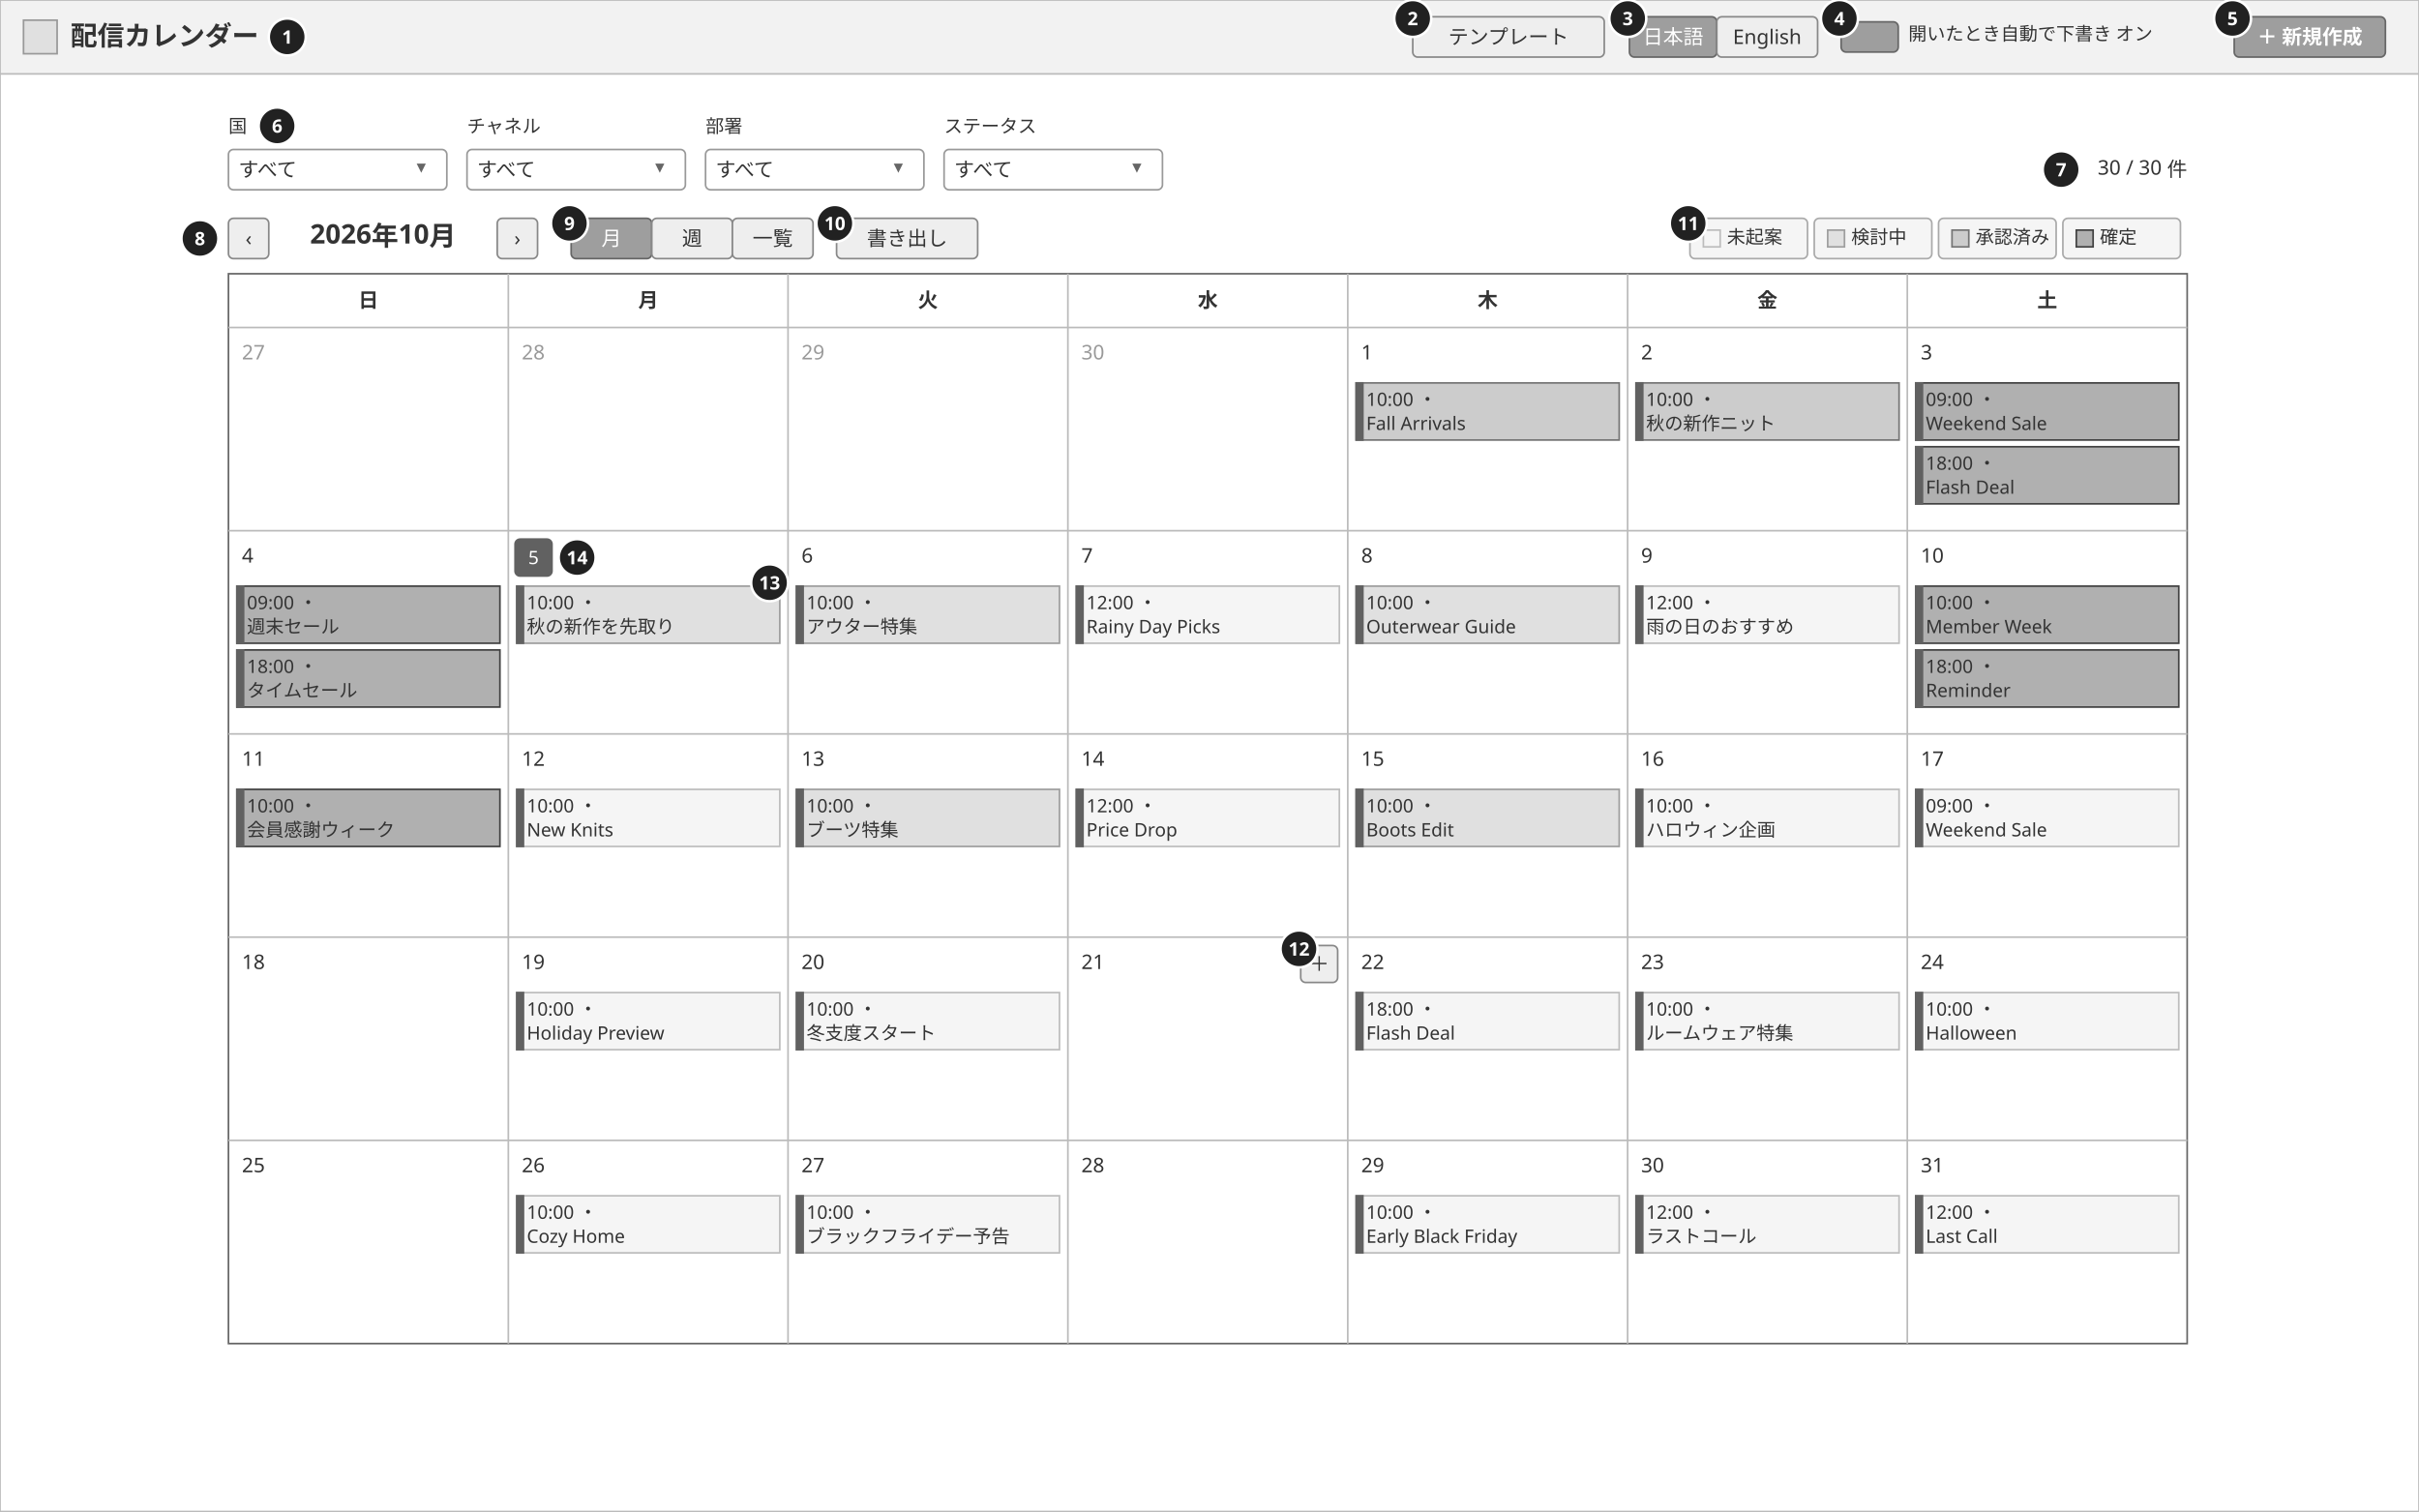
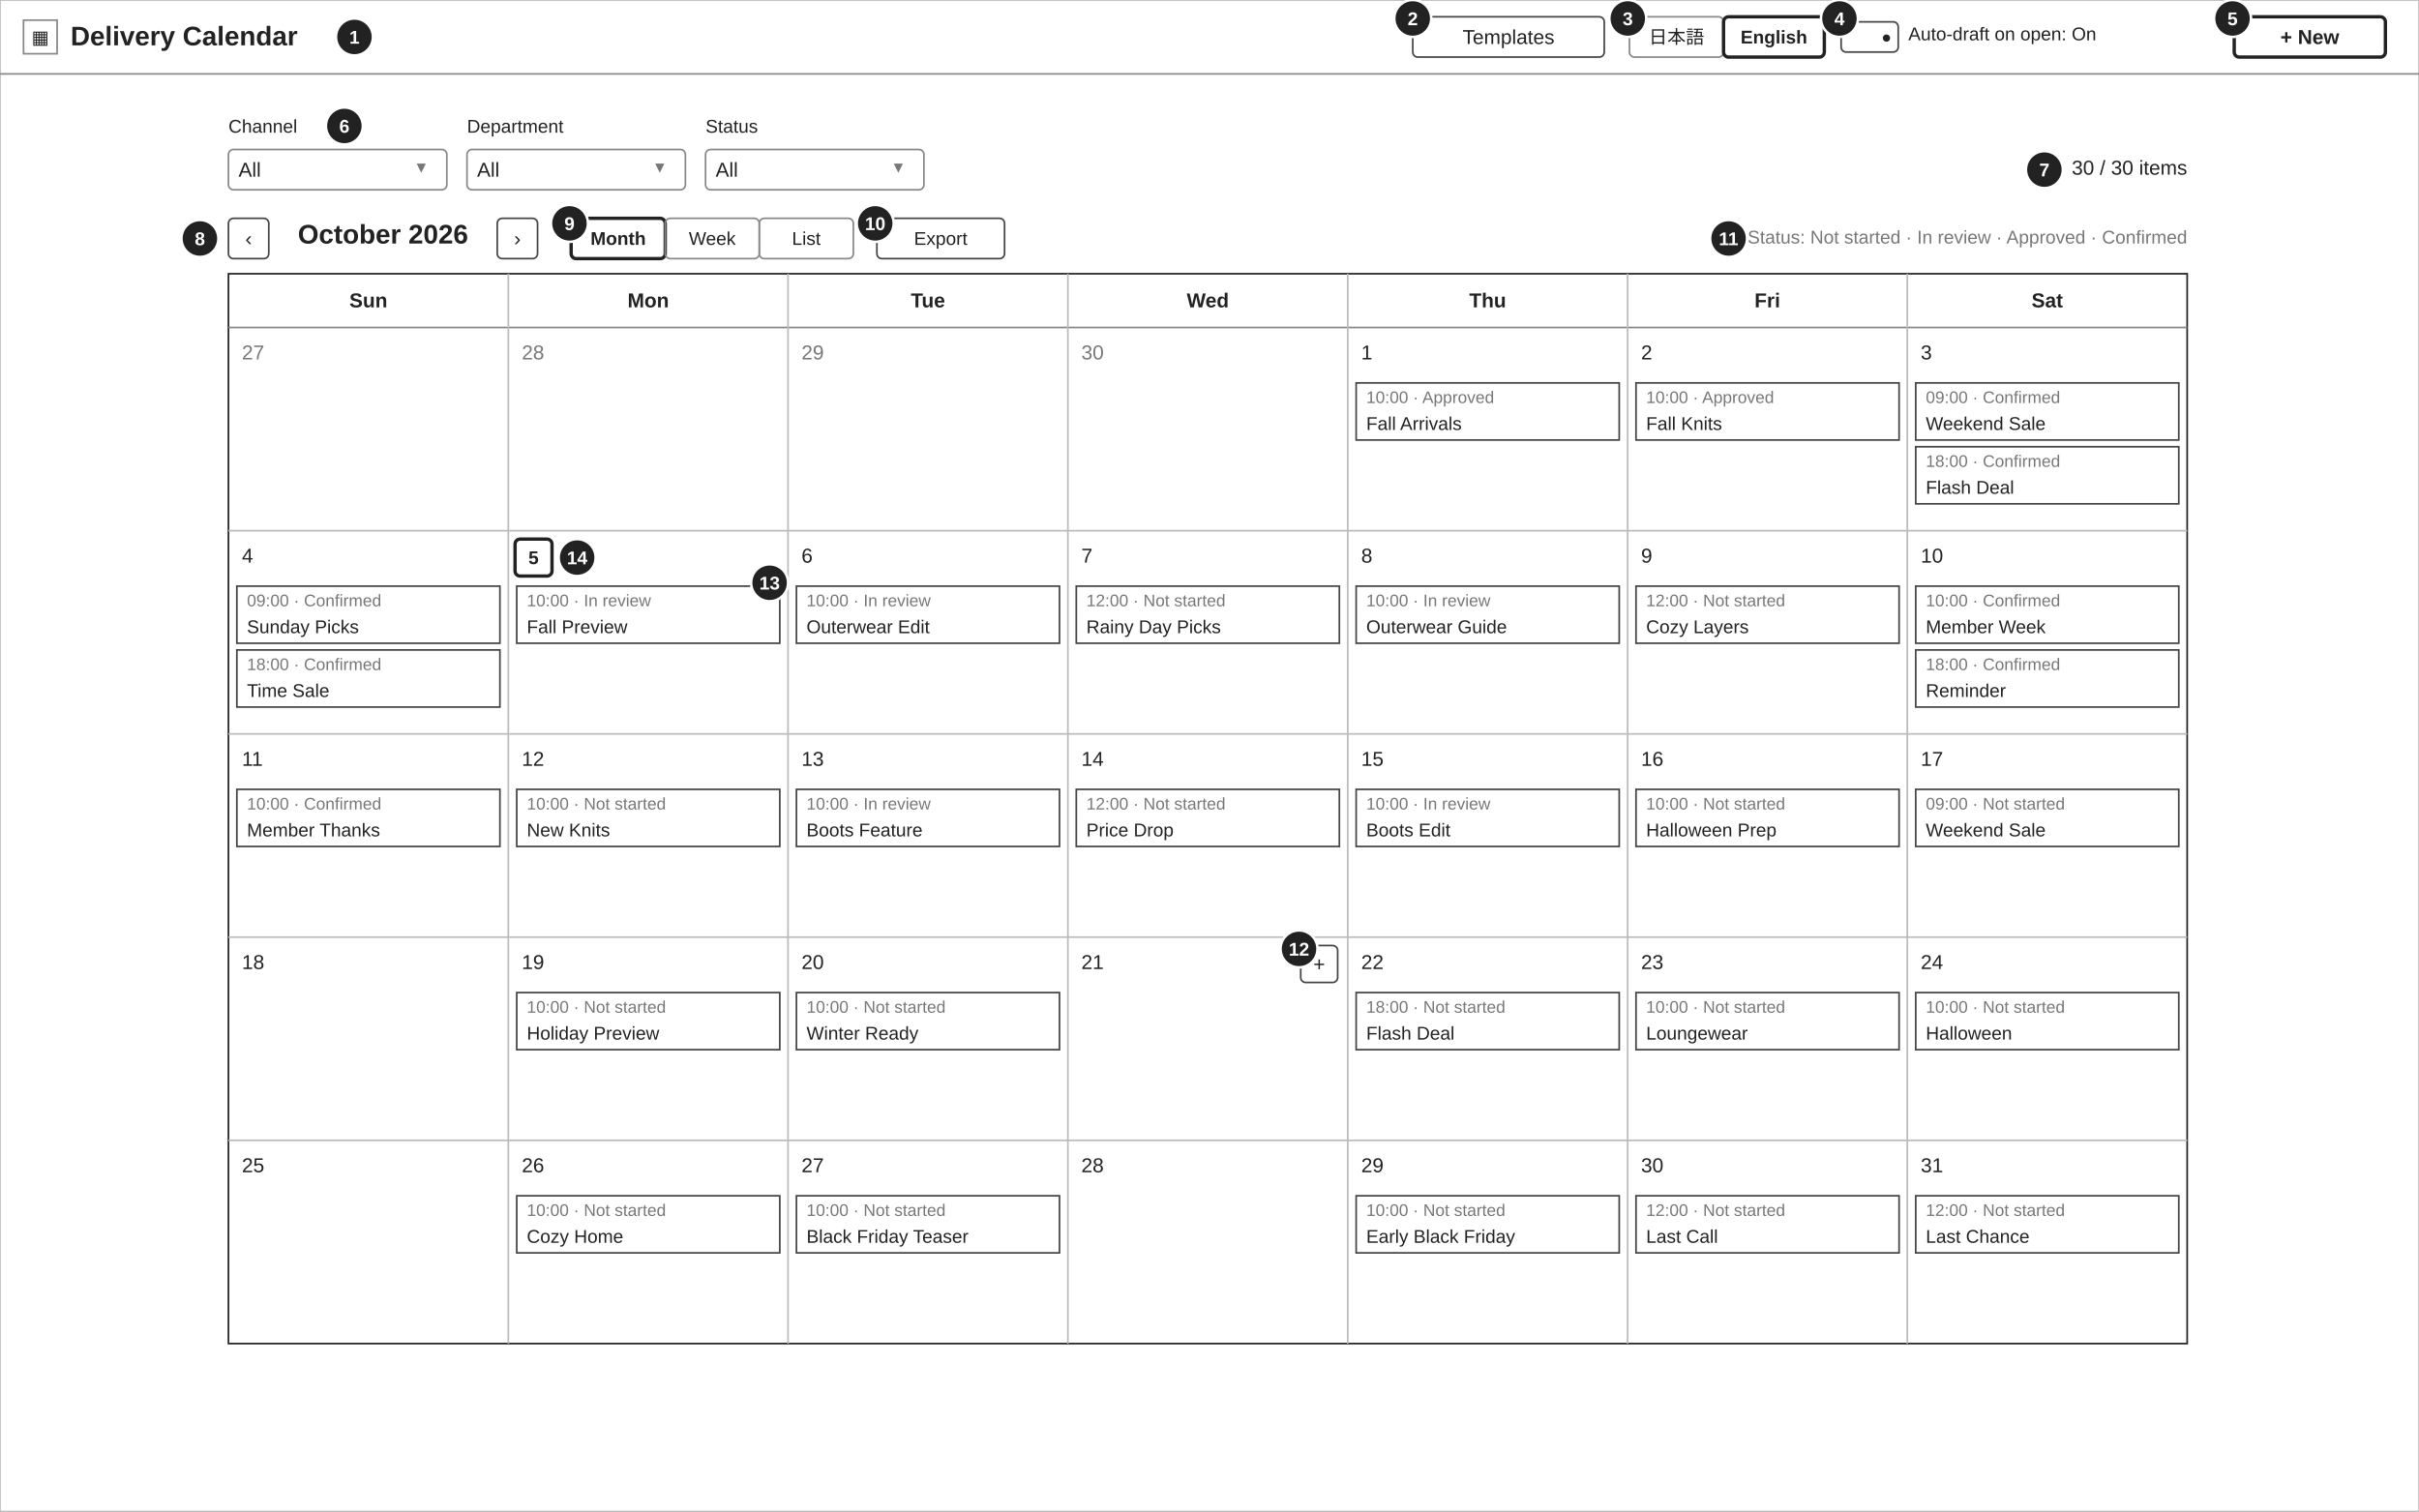
- <svg xmlns="http://www.w3.org/2000/svg" width="1440" height="900" viewBox="0 0 1440 900" font-family="Yu Gothic UI, Meiryo, sans-serif">
-   <rect x="0.0" y="0.0" width="1440.0" height="900.0" rx="0" fill="#FFFFFF" stroke="#BBBBBB" />
-   <rect x="0.0" y="0.0" width="1440.0" height="44.0" rx="0" fill="#F2F2F2" stroke="#BBBBBB" />
-   <rect x="14.0" y="12.0" width="20.0" height="20.0" rx="0" fill="#E0E0E0" stroke="#999999" />
-   <text x="42.0" y="27.0" font-size="16" fill="#333333" text-anchor="start" font-weight="bold">配信カレンダー</text>
-   <rect x="841.0" y="10.0" width="114.0" height="24.0" rx="3" fill="#EEEEEE" stroke="#888888" />
-   <text x="898.0" y="26.2" font-size="12" fill="#333333" text-anchor="middle">テンプレート</text>
-   <rect x="970.0" y="10.0" width="52.0" height="24.0" rx="3" fill="#9E9E9E" stroke="#666666" />
-   <text x="996.0" y="26.2" font-size="12" fill="#FFFFFF" text-anchor="middle">日本語</text>
-   <rect x="1022.0" y="10.0" width="60.0" height="24.0" rx="3" fill="#EEEEEE" stroke="#888888" />
-   <text x="1052.0" y="26.2" font-size="12" fill="#333333" text-anchor="middle">English</text>
-   <rect x="1096.0" y="13.0" width="34.0" height="18.0" rx="3" fill="#9E9E9E" stroke="#666666" />
-   <text x="1136.0" y="24.0" font-size="11" fill="#333333" text-anchor="start">開いたとき自動で下書き  オン</text>
-   <rect x="1330.0" y="10.0" width="90.0" height="24.0" rx="3" fill="#9E9E9E" stroke="#666666" />
-   <text x="1375.0" y="26.2" font-size="12" fill="#FFFFFF" text-anchor="middle" font-weight="bold">＋ 新規作成</text>
-   <text x="136.0" y="79.0" font-size="11" fill="#333333" text-anchor="start">国</text>
-   <rect x="136.0" y="89.0" width="130.0" height="24.0" rx="3" fill="#FFFFFF" stroke="#999999" />
-   <text x="142.0" y="105.2" font-size="12" fill="#333333" text-anchor="start">すべて</text>
-   <text x="248.0" y="103.0" font-size="11" fill="#666666" text-anchor="start">▾</text>
-   <text x="278.0" y="79.0" font-size="11" fill="#333333" text-anchor="start">チャネル</text>
-   <rect x="278.0" y="89.0" width="130.0" height="24.0" rx="3" fill="#FFFFFF" stroke="#999999" />
-   <text x="284.0" y="105.2" font-size="12" fill="#333333" text-anchor="start">すべて</text>
-   <text x="390.0" y="103.0" font-size="11" fill="#666666" text-anchor="start">▾</text>
-   <text x="420.0" y="79.0" font-size="11" fill="#333333" text-anchor="start">部署</text>
-   <rect x="420.0" y="89.0" width="130.0" height="24.0" rx="3" fill="#FFFFFF" stroke="#999999" />
-   <text x="426.0" y="105.2" font-size="12" fill="#333333" text-anchor="start">すべて</text>
-   <text x="532.0" y="103.0" font-size="11" fill="#666666" text-anchor="start">▾</text>
-   <text x="562.0" y="79.0" font-size="11" fill="#333333" text-anchor="start">ステータス</text>
-   <rect x="562.0" y="89.0" width="130.0" height="24.0" rx="3" fill="#FFFFFF" stroke="#999999" />
-   <text x="568.0" y="105.2" font-size="12" fill="#333333" text-anchor="start">すべて</text>
-   <text x="674.0" y="103.0" font-size="11" fill="#666666" text-anchor="start">▾</text>
-   <text x="1302.0" y="104.0" font-size="12" fill="#333333" text-anchor="end">30 / 30 件</text>
-   <rect x="136.0" y="130.0" width="24.0" height="24.0" rx="3" fill="#EEEEEE" stroke="#888888" />
-   <text x="148.0" y="146.2" font-size="12" fill="#333333" text-anchor="middle">‹</text>
-   <text x="228.0" y="145.0" font-size="16" fill="#333333" text-anchor="middle" font-weight="bold">2026年10月</text>
-   <rect x="296.0" y="130.0" width="24.0" height="24.0" rx="3" fill="#EEEEEE" stroke="#888888" />
-   <text x="308.0" y="146.2" font-size="12" fill="#333333" text-anchor="middle">›</text>
-   <rect x="340.0" y="130.0" width="48.0" height="24.0" rx="3" fill="#9E9E9E" stroke="#666666" />
-   <text x="364.0" y="146.2" font-size="12" fill="#FFFFFF" text-anchor="middle">月</text>
-   <rect x="388.0" y="130.0" width="48.0" height="24.0" rx="3" fill="#EEEEEE" stroke="#888888" />
-   <text x="412.0" y="146.2" font-size="12" fill="#333333" text-anchor="middle">週</text>
-   <rect x="436.0" y="130.0" width="48.0" height="24.0" rx="3" fill="#EEEEEE" stroke="#888888" />
-   <text x="460.0" y="146.2" font-size="12" fill="#333333" text-anchor="middle">一覧</text>
-   <rect x="498.0" y="130.0" width="84.0" height="24.0" rx="3" fill="#EEEEEE" stroke="#888888" />
-   <text x="540.0" y="146.2" font-size="12" fill="#333333" text-anchor="middle">書き出し</text>
-   <rect x="1006.0" y="130.0" width="70.0" height="24.0" rx="3" fill="#F5F5F5" stroke="#AAAAAA" />
-   <rect x="1014.0" y="137.0" width="10.0" height="10.0" rx="0" fill="#F5F5F5" stroke="#BDBDBD" />
-   <text x="1028.0" y="145.0" font-size="11" fill="#333333" text-anchor="start">未起案</text>
-   <rect x="1080.0" y="130.0" width="70.0" height="24.0" rx="3" fill="#F5F5F5" stroke="#AAAAAA" />
-   <rect x="1088.0" y="137.0" width="10.0" height="10.0" rx="0" fill="#E0E0E0" stroke="#9E9E9E" />
-   <text x="1102.0" y="145.0" font-size="11" fill="#333333" text-anchor="start">検討中</text>
-   <rect x="1154.0" y="130.0" width="70.0" height="24.0" rx="3" fill="#F5F5F5" stroke="#AAAAAA" />
-   <rect x="1162.0" y="137.0" width="10.0" height="10.0" rx="0" fill="#CCCCCC" stroke="#757575" />
-   <text x="1176.0" y="145.0" font-size="11" fill="#333333" text-anchor="start">承認済み</text>
-   <rect x="1228.0" y="130.0" width="70.0" height="24.0" rx="3" fill="#F5F5F5" stroke="#AAAAAA" />
-   <rect x="1236.0" y="137.0" width="10.0" height="10.0" rx="0" fill="#B0B0B0" stroke="#424242" />
-   <text x="1250.0" y="145.0" font-size="11" fill="#333333" text-anchor="start">確定</text>
-   <rect x="136.0" y="163.0" width="1166.0" height="637.0" rx="0" fill="#FFFFFF" stroke="#666666" />
-   <text x="219.3" y="183.0" font-size="12" fill="#333333" text-anchor="middle" font-weight="bold">日</text>
-   <text x="385.9" y="183.0" font-size="12" fill="#333333" text-anchor="middle" font-weight="bold">月</text>
-   <text x="552.4" y="183.0" font-size="12" fill="#333333" text-anchor="middle" font-weight="bold">火</text>
-   <text x="719.0" y="183.0" font-size="12" fill="#333333" text-anchor="middle" font-weight="bold">水</text>
-   <text x="885.6" y="183.0" font-size="12" fill="#333333" text-anchor="middle" font-weight="bold">木</text>
-   <text x="1052.1" y="183.0" font-size="12" fill="#333333" text-anchor="middle" font-weight="bold">金</text>
-   <text x="1218.7" y="183.0" font-size="12" fill="#333333" text-anchor="middle" font-weight="bold">土</text>
-   <line x1="136.0" y1="195.0" x2="1302.0" y2="195.0" stroke="#BBBBBB" stroke-width="1" />
+ <svg xmlns="http://www.w3.org/2000/svg" width="1440" height="900" viewBox="0 0 1440 900" font-family="Segoe UI, Arial, sans-serif">
+   <rect x="0" y="0" width="1440" height="900" fill="#FFFFFF" />
+   <rect x="0.0" y="0.0" width="1440.0" height="900.0" rx="0" fill="none" stroke="#BBBBBB" stroke-width="1" />
+   <line x1="0.0" y1="44.0" x2="1440.0" y2="44.0" stroke="#888888" stroke-width="1" />
+   <rect x="14.0" y="12.0" width="20.0" height="20.0" rx="0" fill="none" stroke="#888888" stroke-width="1" />
+   <text x="24.0" y="25.9" font-size="11" fill="#222222" text-anchor="middle">▦</text>
+   <text x="42.0" y="27.0" font-size="16" fill="#222222" text-anchor="start" font-weight="bold">Delivery Calendar</text>
+   <rect x="841.0" y="10.0" width="114.0" height="24.0" rx="3" fill="none" stroke="#444444" stroke-width="1" />
+   <text x="898.0" y="26.2" font-size="12" fill="#222222" text-anchor="middle">Templates</text>
+   <rect x="970.0" y="10.0" width="56.0" height="24.0" rx="3" fill="none" stroke="#888888" stroke-width="1" />
+   <text x="998.0" y="25.9" font-size="11" fill="#222222" text-anchor="middle">日本語</text>
+   <rect x="1026.0" y="10.0" width="60.0" height="24.0" rx="3" fill="none" stroke="#222222" stroke-width="2" />
+   <text x="1056.0" y="25.9" font-size="11" fill="#222222" text-anchor="middle" font-weight="bold">English</text>
+   <rect x="1096.0" y="13.0" width="34.0" height="18.0" rx="3" fill="none" stroke="#444444" stroke-width="1" />
+   <text x="1126.0" y="25.5" font-size="10" fill="#222222" text-anchor="end">●</text>
+   <text x="1136.0" y="24.0" font-size="11" fill="#222222" text-anchor="start">Auto-draft on open: On</text>
+   <rect x="1330.0" y="10.0" width="90.0" height="24.0" rx="3" fill="none" stroke="#222222" stroke-width="2" />
+   <text x="1375.0" y="26.2" font-size="12" fill="#222222" text-anchor="middle" font-weight="bold">+ New</text>
+   <text x="136.0" y="79.0" font-size="11" fill="#222222" text-anchor="start">Channel</text>
+   <rect x="136.0" y="89.0" width="130.0" height="24.0" rx="3" fill="none" stroke="#888888" stroke-width="1" />
+   <text x="142.0" y="105.2" font-size="12" fill="#222222" text-anchor="start">All</text>
+   <text x="248.0" y="103.0" font-size="11" fill="#777777" text-anchor="start">▾</text>
+   <text x="278.0" y="79.0" font-size="11" fill="#222222" text-anchor="start">Department</text>
+   <rect x="278.0" y="89.0" width="130.0" height="24.0" rx="3" fill="none" stroke="#888888" stroke-width="1" />
+   <text x="284.0" y="105.2" font-size="12" fill="#222222" text-anchor="start">All</text>
+   <text x="390.0" y="103.0" font-size="11" fill="#777777" text-anchor="start">▾</text>
+   <text x="420.0" y="79.0" font-size="11" fill="#222222" text-anchor="start">Status</text>
+   <rect x="420.0" y="89.0" width="130.0" height="24.0" rx="3" fill="none" stroke="#888888" stroke-width="1" />
+   <text x="426.0" y="105.2" font-size="12" fill="#222222" text-anchor="start">All</text>
+   <text x="532.0" y="103.0" font-size="11" fill="#777777" text-anchor="start">▾</text>
+   <text x="1302.0" y="104.0" font-size="12" fill="#222222" text-anchor="end">30 / 30 items</text>
+   <rect x="136.0" y="130.0" width="24.0" height="24.0" rx="3" fill="none" stroke="#444444" stroke-width="1" />
+   <text x="148.0" y="146.2" font-size="12" fill="#222222" text-anchor="middle">‹</text>
+   <text x="228.0" y="145.0" font-size="16" fill="#222222" text-anchor="middle" font-weight="bold">October 2026</text>
+   <rect x="296.0" y="130.0" width="24.0" height="24.0" rx="3" fill="none" stroke="#444444" stroke-width="1" />
+   <text x="308.0" y="146.2" font-size="12" fill="#222222" text-anchor="middle">›</text>
+   <rect x="340.0" y="130.0" width="56.0" height="24.0" rx="3" fill="none" stroke="#222222" stroke-width="2" />
+   <text x="368.0" y="145.8" font-size="11" fill="#222222" text-anchor="middle" font-weight="bold">Month</text>
+   <rect x="396.0" y="130.0" width="56.0" height="24.0" rx="3" fill="none" stroke="#888888" stroke-width="1" />
+   <text x="424.0" y="145.8" font-size="11" fill="#222222" text-anchor="middle">Week</text>
+   <rect x="452.0" y="130.0" width="56.0" height="24.0" rx="3" fill="none" stroke="#888888" stroke-width="1" />
+   <text x="480.0" y="145.8" font-size="11" fill="#222222" text-anchor="middle">List</text>
+   <rect x="522.0" y="130.0" width="76.0" height="24.0" rx="3" fill="none" stroke="#444444" stroke-width="1" />
+   <text x="560.0" y="145.8" font-size="11" fill="#222222" text-anchor="middle">Export</text>
+   <text x="1302.0" y="145.0" font-size="11" fill="#777777" text-anchor="end">Status:  Not started · In review · Approved · Confirmed</text>
+   <rect x="136.0" y="163.0" width="1166.0" height="637.0" rx="0" fill="none" stroke="#222222" stroke-width="1" />
+   <text x="219.3" y="183.0" font-size="12" fill="#222222" text-anchor="middle" font-weight="bold">Sun</text>
+   <text x="385.9" y="183.0" font-size="12" fill="#222222" text-anchor="middle" font-weight="bold">Mon</text>
+   <text x="552.4" y="183.0" font-size="12" fill="#222222" text-anchor="middle" font-weight="bold">Tue</text>
+   <text x="719.0" y="183.0" font-size="12" fill="#222222" text-anchor="middle" font-weight="bold">Wed</text>
+   <text x="885.6" y="183.0" font-size="12" fill="#222222" text-anchor="middle" font-weight="bold">Thu</text>
+   <text x="1052.1" y="183.0" font-size="12" fill="#222222" text-anchor="middle" font-weight="bold">Fri</text>
+   <text x="1218.7" y="183.0" font-size="12" fill="#222222" text-anchor="middle" font-weight="bold">Sat</text>
+   <line x1="136.0" y1="195.0" x2="1302.0" y2="195.0" stroke="#888888" stroke-width="1" />
  <line x1="136.0" y1="316.0" x2="1302.0" y2="316.0" stroke="#BBBBBB" stroke-width="1" />
  <line x1="136.0" y1="437.0" x2="1302.0" y2="437.0" stroke="#BBBBBB" stroke-width="1" />
  <line x1="136.0" y1="558.0" x2="1302.0" y2="558.0" stroke="#BBBBBB" stroke-width="1" />
  <line x1="136.0" y1="679.0" x2="1302.0" y2="679.0" stroke="#BBBBBB" stroke-width="1" />
  <line x1="302.6" y1="163.0" x2="302.6" y2="800.0" stroke="#BBBBBB" stroke-width="1" />
  <line x1="469.1" y1="163.0" x2="469.1" y2="800.0" stroke="#BBBBBB" stroke-width="1" />
  <line x1="635.7" y1="163.0" x2="635.7" y2="800.0" stroke="#BBBBBB" stroke-width="1" />
  <line x1="802.3" y1="163.0" x2="802.3" y2="800.0" stroke="#BBBBBB" stroke-width="1" />
  <line x1="968.9" y1="163.0" x2="968.9" y2="800.0" stroke="#BBBBBB" stroke-width="1" />
  <line x1="1135.4" y1="163.0" x2="1135.4" y2="800.0" stroke="#BBBBBB" stroke-width="1" />
-   <text x="144.0" y="214.0" font-size="12" fill="#999999" text-anchor="start">27</text>
-   <text x="310.6" y="214.0" font-size="12" fill="#999999" text-anchor="start">28</text>
-   <text x="477.1" y="214.0" font-size="12" fill="#999999" text-anchor="start">29</text>
-   <text x="643.7" y="214.0" font-size="12" fill="#999999" text-anchor="start">30</text>
-   <text x="810.3" y="214.0" font-size="12" fill="#333333" text-anchor="start">1</text>
-   <rect x="807.3" y="228.0" width="156.6" height="34.0" rx="0" fill="#CCCCCC" stroke="#757575" />
-   <text x="813.3" y="241.7" font-size="11" fill="#333333" text-anchor="start">10:00 ・</text>
-   <text x="813.3" y="256.0" font-size="11" fill="#333333" text-anchor="start">Fall Arrivals</text>
-   <rect x="807.3" y="228.0" width="4.0" height="34.0" rx="0" fill="#616161" stroke="#616161" />
-   <text x="976.9" y="214.0" font-size="12" fill="#333333" text-anchor="start">2</text>
-   <rect x="973.9" y="228.0" width="156.6" height="34.0" rx="0" fill="#CCCCCC" stroke="#757575" />
-   <text x="979.9" y="241.7" font-size="11" fill="#333333" text-anchor="start">10:00 ・</text>
-   <text x="979.9" y="256.0" font-size="11" fill="#333333" text-anchor="start">秋の新作ニット</text>
-   <rect x="973.9" y="228.0" width="4.0" height="34.0" rx="0" fill="#616161" stroke="#616161" />
-   <text x="1143.4" y="214.0" font-size="12" fill="#333333" text-anchor="start">3</text>
-   <rect x="1140.4" y="228.0" width="156.6" height="34.0" rx="0" fill="#B0B0B0" stroke="#424242" />
-   <text x="1146.4" y="241.7" font-size="11" fill="#333333" text-anchor="start">09:00 ・</text>
-   <text x="1146.4" y="256.0" font-size="11" fill="#333333" text-anchor="start">Weekend Sale</text>
-   <rect x="1140.4" y="228.0" width="4.0" height="34.0" rx="0" fill="#616161" stroke="#616161" />
-   <rect x="1140.4" y="266.0" width="156.6" height="34.0" rx="0" fill="#B0B0B0" stroke="#424242" />
-   <text x="1146.4" y="279.7" font-size="11" fill="#333333" text-anchor="start">18:00 ・</text>
-   <text x="1146.4" y="294.0" font-size="11" fill="#333333" text-anchor="start">Flash Deal</text>
-   <rect x="1140.4" y="266.0" width="4.0" height="34.0" rx="0" fill="#616161" stroke="#616161" />
-   <text x="144.0" y="335.0" font-size="12" fill="#333333" text-anchor="start">4</text>
-   <rect x="141.0" y="349.0" width="156.6" height="34.0" rx="0" fill="#B0B0B0" stroke="#424242" />
-   <text x="147.0" y="362.7" font-size="11" fill="#333333" text-anchor="start">09:00 ・</text>
-   <text x="147.0" y="377.0" font-size="11" fill="#333333" text-anchor="start">週末セール</text>
-   <rect x="141.0" y="349.0" width="4.0" height="34.0" rx="0" fill="#616161" stroke="#616161" />
-   <rect x="141.0" y="387.0" width="156.6" height="34.0" rx="0" fill="#B0B0B0" stroke="#424242" />
-   <text x="147.0" y="400.7" font-size="11" fill="#333333" text-anchor="start">18:00 ・</text>
-   <text x="147.0" y="415.0" font-size="11" fill="#333333" text-anchor="start">タイムセール</text>
-   <rect x="141.0" y="387.0" width="4.0" height="34.0" rx="0" fill="#616161" stroke="#616161" />
-   <rect x="306.6" y="321.0" width="22.0" height="22.0" rx="3" fill="#616161" stroke="#616161" />
-   <text x="317.6" y="335.9" font-size="11" fill="#FFFFFF" text-anchor="middle">5</text>
-   <rect x="307.6" y="349.0" width="156.6" height="34.0" rx="0" fill="#E0E0E0" stroke="#9E9E9E" />
-   <text x="313.6" y="362.7" font-size="11" fill="#333333" text-anchor="start">10:00 ・</text>
-   <text x="313.6" y="377.0" font-size="11" fill="#333333" text-anchor="start">秋の新作を先取り</text>
-   <rect x="307.6" y="349.0" width="4.0" height="34.0" rx="0" fill="#616161" stroke="#616161" />
-   <text x="477.1" y="335.0" font-size="12" fill="#333333" text-anchor="start">6</text>
-   <rect x="474.1" y="349.0" width="156.6" height="34.0" rx="0" fill="#E0E0E0" stroke="#9E9E9E" />
-   <text x="480.1" y="362.7" font-size="11" fill="#333333" text-anchor="start">10:00 ・</text>
-   <text x="480.1" y="377.0" font-size="11" fill="#333333" text-anchor="start">アウター特集</text>
-   <rect x="474.1" y="349.0" width="4.0" height="34.0" rx="0" fill="#616161" stroke="#616161" />
-   <text x="643.7" y="335.0" font-size="12" fill="#333333" text-anchor="start">7</text>
-   <rect x="640.7" y="349.0" width="156.6" height="34.0" rx="0" fill="#F5F5F5" stroke="#BDBDBD" />
-   <text x="646.7" y="362.7" font-size="11" fill="#333333" text-anchor="start">12:00 ・</text>
-   <text x="646.7" y="377.0" font-size="11" fill="#333333" text-anchor="start">Rainy Day Picks</text>
-   <rect x="640.7" y="349.0" width="4.0" height="34.0" rx="0" fill="#616161" stroke="#616161" />
-   <text x="810.3" y="335.0" font-size="12" fill="#333333" text-anchor="start">8</text>
-   <rect x="807.3" y="349.0" width="156.6" height="34.0" rx="0" fill="#E0E0E0" stroke="#9E9E9E" />
-   <text x="813.3" y="362.7" font-size="11" fill="#333333" text-anchor="start">10:00 ・</text>
-   <text x="813.3" y="377.0" font-size="11" fill="#333333" text-anchor="start">Outerwear Guide</text>
-   <rect x="807.3" y="349.0" width="4.0" height="34.0" rx="0" fill="#616161" stroke="#616161" />
-   <text x="976.9" y="335.0" font-size="12" fill="#333333" text-anchor="start">9</text>
-   <rect x="973.9" y="349.0" width="156.6" height="34.0" rx="0" fill="#F5F5F5" stroke="#BDBDBD" />
-   <text x="979.9" y="362.7" font-size="11" fill="#333333" text-anchor="start">12:00 ・</text>
-   <text x="979.9" y="377.0" font-size="11" fill="#333333" text-anchor="start">雨の日のおすすめ</text>
-   <rect x="973.9" y="349.0" width="4.0" height="34.0" rx="0" fill="#616161" stroke="#616161" />
-   <text x="1143.4" y="335.0" font-size="12" fill="#333333" text-anchor="start">10</text>
-   <rect x="1140.4" y="349.0" width="156.6" height="34.0" rx="0" fill="#B0B0B0" stroke="#424242" />
-   <text x="1146.4" y="362.7" font-size="11" fill="#333333" text-anchor="start">10:00 ・</text>
-   <text x="1146.4" y="377.0" font-size="11" fill="#333333" text-anchor="start">Member Week</text>
-   <rect x="1140.4" y="349.0" width="4.0" height="34.0" rx="0" fill="#616161" stroke="#616161" />
-   <rect x="1140.4" y="387.0" width="156.6" height="34.0" rx="0" fill="#B0B0B0" stroke="#424242" />
-   <text x="1146.4" y="400.7" font-size="11" fill="#333333" text-anchor="start">18:00 ・</text>
-   <text x="1146.4" y="415.0" font-size="11" fill="#333333" text-anchor="start">Reminder</text>
-   <rect x="1140.4" y="387.0" width="4.0" height="34.0" rx="0" fill="#616161" stroke="#616161" />
-   <text x="144.0" y="456.0" font-size="12" fill="#333333" text-anchor="start">11</text>
-   <rect x="141.0" y="470.0" width="156.6" height="34.0" rx="0" fill="#B0B0B0" stroke="#424242" />
-   <text x="147.0" y="483.7" font-size="11" fill="#333333" text-anchor="start">10:00 ・</text>
-   <text x="147.0" y="498.0" font-size="11" fill="#333333" text-anchor="start">会員感謝ウィーク</text>
-   <rect x="141.0" y="470.0" width="4.0" height="34.0" rx="0" fill="#616161" stroke="#616161" />
-   <text x="310.6" y="456.0" font-size="12" fill="#333333" text-anchor="start">12</text>
-   <rect x="307.6" y="470.0" width="156.6" height="34.0" rx="0" fill="#F5F5F5" stroke="#BDBDBD" />
-   <text x="313.6" y="483.7" font-size="11" fill="#333333" text-anchor="start">10:00 ・</text>
-   <text x="313.6" y="498.0" font-size="11" fill="#333333" text-anchor="start">New Knits</text>
-   <rect x="307.6" y="470.0" width="4.0" height="34.0" rx="0" fill="#616161" stroke="#616161" />
-   <text x="477.1" y="456.0" font-size="12" fill="#333333" text-anchor="start">13</text>
-   <rect x="474.1" y="470.0" width="156.6" height="34.0" rx="0" fill="#E0E0E0" stroke="#9E9E9E" />
-   <text x="480.1" y="483.7" font-size="11" fill="#333333" text-anchor="start">10:00 ・</text>
-   <text x="480.1" y="498.0" font-size="11" fill="#333333" text-anchor="start">ブーツ特集</text>
-   <rect x="474.1" y="470.0" width="4.0" height="34.0" rx="0" fill="#616161" stroke="#616161" />
-   <text x="643.7" y="456.0" font-size="12" fill="#333333" text-anchor="start">14</text>
-   <rect x="640.7" y="470.0" width="156.6" height="34.0" rx="0" fill="#F5F5F5" stroke="#BDBDBD" />
-   <text x="646.7" y="483.7" font-size="11" fill="#333333" text-anchor="start">12:00 ・</text>
-   <text x="646.7" y="498.0" font-size="11" fill="#333333" text-anchor="start">Price Drop</text>
-   <rect x="640.7" y="470.0" width="4.0" height="34.0" rx="0" fill="#616161" stroke="#616161" />
-   <text x="810.3" y="456.0" font-size="12" fill="#333333" text-anchor="start">15</text>
-   <rect x="807.3" y="470.0" width="156.6" height="34.0" rx="0" fill="#E0E0E0" stroke="#9E9E9E" />
-   <text x="813.3" y="483.7" font-size="11" fill="#333333" text-anchor="start">10:00 ・</text>
-   <text x="813.3" y="498.0" font-size="11" fill="#333333" text-anchor="start">Boots Edit</text>
-   <rect x="807.3" y="470.0" width="4.0" height="34.0" rx="0" fill="#616161" stroke="#616161" />
-   <text x="976.9" y="456.0" font-size="12" fill="#333333" text-anchor="start">16</text>
-   <rect x="973.9" y="470.0" width="156.6" height="34.0" rx="0" fill="#F5F5F5" stroke="#BDBDBD" />
-   <text x="979.9" y="483.7" font-size="11" fill="#333333" text-anchor="start">10:00 ・</text>
-   <text x="979.9" y="498.0" font-size="11" fill="#333333" text-anchor="start">ハロウィン企画</text>
-   <rect x="973.9" y="470.0" width="4.0" height="34.0" rx="0" fill="#616161" stroke="#616161" />
-   <text x="1143.4" y="456.0" font-size="12" fill="#333333" text-anchor="start">17</text>
-   <rect x="1140.4" y="470.0" width="156.6" height="34.0" rx="0" fill="#F5F5F5" stroke="#BDBDBD" />
-   <text x="1146.4" y="483.7" font-size="11" fill="#333333" text-anchor="start">09:00 ・</text>
-   <text x="1146.4" y="498.0" font-size="11" fill="#333333" text-anchor="start">Weekend Sale</text>
-   <rect x="1140.4" y="470.0" width="4.0" height="34.0" rx="0" fill="#616161" stroke="#616161" />
-   <text x="144.0" y="577.0" font-size="12" fill="#333333" text-anchor="start">18</text>
-   <text x="310.6" y="577.0" font-size="12" fill="#333333" text-anchor="start">19</text>
-   <rect x="307.6" y="591.0" width="156.6" height="34.0" rx="0" fill="#F5F5F5" stroke="#BDBDBD" />
-   <text x="313.6" y="604.7" font-size="11" fill="#333333" text-anchor="start">10:00 ・</text>
-   <text x="313.6" y="619.0" font-size="11" fill="#333333" text-anchor="start">Holiday Preview</text>
-   <rect x="307.6" y="591.0" width="4.0" height="34.0" rx="0" fill="#616161" stroke="#616161" />
-   <text x="477.1" y="577.0" font-size="12" fill="#333333" text-anchor="start">20</text>
-   <rect x="474.1" y="591.0" width="156.6" height="34.0" rx="0" fill="#F5F5F5" stroke="#BDBDBD" />
-   <text x="480.1" y="604.7" font-size="11" fill="#333333" text-anchor="start">10:00 ・</text>
-   <text x="480.1" y="619.0" font-size="11" fill="#333333" text-anchor="start">冬支度スタート</text>
-   <rect x="474.1" y="591.0" width="4.0" height="34.0" rx="0" fill="#616161" stroke="#616161" />
-   <text x="643.7" y="577.0" font-size="12" fill="#333333" text-anchor="start">21</text>
-   <text x="810.3" y="577.0" font-size="12" fill="#333333" text-anchor="start">22</text>
-   <rect x="807.3" y="591.0" width="156.6" height="34.0" rx="0" fill="#F5F5F5" stroke="#BDBDBD" />
-   <text x="813.3" y="604.7" font-size="11" fill="#333333" text-anchor="start">18:00 ・</text>
-   <text x="813.3" y="619.0" font-size="11" fill="#333333" text-anchor="start">Flash Deal</text>
-   <rect x="807.3" y="591.0" width="4.0" height="34.0" rx="0" fill="#616161" stroke="#616161" />
-   <text x="976.9" y="577.0" font-size="12" fill="#333333" text-anchor="start">23</text>
-   <rect x="973.9" y="591.0" width="156.6" height="34.0" rx="0" fill="#F5F5F5" stroke="#BDBDBD" />
-   <text x="979.9" y="604.7" font-size="11" fill="#333333" text-anchor="start">10:00 ・</text>
-   <text x="979.9" y="619.0" font-size="11" fill="#333333" text-anchor="start">ルームウェア特集</text>
-   <rect x="973.9" y="591.0" width="4.0" height="34.0" rx="0" fill="#616161" stroke="#616161" />
-   <text x="1143.4" y="577.0" font-size="12" fill="#333333" text-anchor="start">24</text>
-   <rect x="1140.4" y="591.0" width="156.6" height="34.0" rx="0" fill="#F5F5F5" stroke="#BDBDBD" />
-   <text x="1146.4" y="604.7" font-size="11" fill="#333333" text-anchor="start">10:00 ・</text>
-   <text x="1146.4" y="619.0" font-size="11" fill="#333333" text-anchor="start">Halloween</text>
-   <rect x="1140.4" y="591.0" width="4.0" height="34.0" rx="0" fill="#616161" stroke="#616161" />
-   <text x="144.0" y="698.0" font-size="12" fill="#333333" text-anchor="start">25</text>
-   <text x="310.6" y="698.0" font-size="12" fill="#333333" text-anchor="start">26</text>
-   <rect x="307.6" y="712.0" width="156.6" height="34.0" rx="0" fill="#F5F5F5" stroke="#BDBDBD" />
-   <text x="313.6" y="725.7" font-size="11" fill="#333333" text-anchor="start">10:00 ・</text>
-   <text x="313.6" y="740.0" font-size="11" fill="#333333" text-anchor="start">Cozy Home</text>
-   <rect x="307.6" y="712.0" width="4.0" height="34.0" rx="0" fill="#616161" stroke="#616161" />
-   <text x="477.1" y="698.0" font-size="12" fill="#333333" text-anchor="start">27</text>
-   <rect x="474.1" y="712.0" width="156.6" height="34.0" rx="0" fill="#F5F5F5" stroke="#BDBDBD" />
-   <text x="480.1" y="725.7" font-size="11" fill="#333333" text-anchor="start">10:00 ・</text>
-   <text x="480.1" y="740.0" font-size="11" fill="#333333" text-anchor="start">ブラックフライデー予告</text>
-   <rect x="474.1" y="712.0" width="4.0" height="34.0" rx="0" fill="#616161" stroke="#616161" />
-   <text x="643.7" y="698.0" font-size="12" fill="#333333" text-anchor="start">28</text>
-   <text x="810.3" y="698.0" font-size="12" fill="#333333" text-anchor="start">29</text>
-   <rect x="807.3" y="712.0" width="156.6" height="34.0" rx="0" fill="#F5F5F5" stroke="#BDBDBD" />
-   <text x="813.3" y="725.7" font-size="11" fill="#333333" text-anchor="start">10:00 ・</text>
-   <text x="813.3" y="740.0" font-size="11" fill="#333333" text-anchor="start">Early Black Friday</text>
-   <rect x="807.3" y="712.0" width="4.0" height="34.0" rx="0" fill="#616161" stroke="#616161" />
-   <text x="976.9" y="698.0" font-size="12" fill="#333333" text-anchor="start">30</text>
-   <rect x="973.9" y="712.0" width="156.6" height="34.0" rx="0" fill="#F5F5F5" stroke="#BDBDBD" />
-   <text x="979.9" y="725.7" font-size="11" fill="#333333" text-anchor="start">12:00 ・</text>
-   <text x="979.9" y="740.0" font-size="11" fill="#333333" text-anchor="start">ラストコール</text>
-   <rect x="973.9" y="712.0" width="4.0" height="34.0" rx="0" fill="#616161" stroke="#616161" />
-   <text x="1143.4" y="698.0" font-size="12" fill="#333333" text-anchor="start">31</text>
-   <rect x="1140.4" y="712.0" width="156.6" height="34.0" rx="0" fill="#F5F5F5" stroke="#BDBDBD" />
-   <text x="1146.4" y="725.7" font-size="11" fill="#333333" text-anchor="start">12:00 ・</text>
-   <text x="1146.4" y="740.0" font-size="11" fill="#333333" text-anchor="start">Last Call</text>
-   <rect x="1140.4" y="712.0" width="4.0" height="34.0" rx="0" fill="#616161" stroke="#616161" />
-   <rect x="774.3" y="563.0" width="22.0" height="22.0" rx="3" fill="#EEEEEE" stroke="#888888" />
-   <text x="785.3" y="578.2" font-size="12" fill="#333333" text-anchor="middle">＋</text>
-   <circle cx="171" cy="22" r="11" fill="#212121" stroke="#FFFFFF" stroke-width="1.5" />
-   <text x="171" y="26" font-size="11" font-weight="bold" fill="#FFFFFF" text-anchor="middle">1</text>
-   <circle cx="841" cy="11" r="11" fill="#212121" stroke="#FFFFFF" stroke-width="1.5" />
+   <text x="144.0" y="214.0" font-size="12" fill="#777777" text-anchor="start">27</text>
+   <text x="310.6" y="214.0" font-size="12" fill="#777777" text-anchor="start">28</text>
+   <text x="477.1" y="214.0" font-size="12" fill="#777777" text-anchor="start">29</text>
+   <text x="643.7" y="214.0" font-size="12" fill="#777777" text-anchor="start">30</text>
+   <text x="810.3" y="214.0" font-size="12" fill="#222222" text-anchor="start">1</text>
+   <rect x="807.3" y="228.0" width="156.6" height="34.0" rx="0" fill="none" stroke="#444444" stroke-width="1" />
+   <text x="813.3" y="240.0" font-size="10" fill="#777777" text-anchor="start">10:00 · Approved</text>
+   <text x="813.3" y="256.0" font-size="11" fill="#222222" text-anchor="start">Fall Arrivals</text>
+   <text x="976.9" y="214.0" font-size="12" fill="#222222" text-anchor="start">2</text>
+   <rect x="973.9" y="228.0" width="156.6" height="34.0" rx="0" fill="none" stroke="#444444" stroke-width="1" />
+   <text x="979.9" y="240.0" font-size="10" fill="#777777" text-anchor="start">10:00 · Approved</text>
+   <text x="979.9" y="256.0" font-size="11" fill="#222222" text-anchor="start">Fall Knits</text>
+   <text x="1143.4" y="214.0" font-size="12" fill="#222222" text-anchor="start">3</text>
+   <rect x="1140.4" y="228.0" width="156.6" height="34.0" rx="0" fill="none" stroke="#444444" stroke-width="1" />
+   <text x="1146.4" y="240.0" font-size="10" fill="#777777" text-anchor="start">09:00 · Confirmed</text>
+   <text x="1146.4" y="256.0" font-size="11" fill="#222222" text-anchor="start">Weekend Sale</text>
+   <rect x="1140.4" y="266.0" width="156.6" height="34.0" rx="0" fill="none" stroke="#444444" stroke-width="1" />
+   <text x="1146.4" y="278.0" font-size="10" fill="#777777" text-anchor="start">18:00 · Confirmed</text>
+   <text x="1146.4" y="294.0" font-size="11" fill="#222222" text-anchor="start">Flash Deal</text>
+   <text x="144.0" y="335.0" font-size="12" fill="#222222" text-anchor="start">4</text>
+   <rect x="141.0" y="349.0" width="156.6" height="34.0" rx="0" fill="none" stroke="#444444" stroke-width="1" />
+   <text x="147.0" y="361.0" font-size="10" fill="#777777" text-anchor="start">09:00 · Confirmed</text>
+   <text x="147.0" y="377.0" font-size="11" fill="#222222" text-anchor="start">Sunday Picks</text>
+   <rect x="141.0" y="387.0" width="156.6" height="34.0" rx="0" fill="none" stroke="#444444" stroke-width="1" />
+   <text x="147.0" y="399.0" font-size="10" fill="#777777" text-anchor="start">18:00 · Confirmed</text>
+   <text x="147.0" y="415.0" font-size="11" fill="#222222" text-anchor="start">Time Sale</text>
+   <rect x="306.6" y="321.0" width="22.0" height="22.0" rx="3" fill="none" stroke="#222222" stroke-width="2" />
+   <text x="317.6" y="335.9" font-size="11" fill="#222222" text-anchor="middle" font-weight="bold">5</text>
+   <rect x="307.6" y="349.0" width="156.6" height="34.0" rx="0" fill="none" stroke="#444444" stroke-width="1" />
+   <text x="313.6" y="361.0" font-size="10" fill="#777777" text-anchor="start">10:00 · In review</text>
+   <text x="313.6" y="377.0" font-size="11" fill="#222222" text-anchor="start">Fall Preview</text>
+   <text x="477.1" y="335.0" font-size="12" fill="#222222" text-anchor="start">6</text>
+   <rect x="474.1" y="349.0" width="156.6" height="34.0" rx="0" fill="none" stroke="#444444" stroke-width="1" />
+   <text x="480.1" y="361.0" font-size="10" fill="#777777" text-anchor="start">10:00 · In review</text>
+   <text x="480.1" y="377.0" font-size="11" fill="#222222" text-anchor="start">Outerwear Edit</text>
+   <text x="643.7" y="335.0" font-size="12" fill="#222222" text-anchor="start">7</text>
+   <rect x="640.7" y="349.0" width="156.6" height="34.0" rx="0" fill="none" stroke="#444444" stroke-width="1" />
+   <text x="646.7" y="361.0" font-size="10" fill="#777777" text-anchor="start">12:00 · Not started</text>
+   <text x="646.7" y="377.0" font-size="11" fill="#222222" text-anchor="start">Rainy Day Picks</text>
+   <text x="810.3" y="335.0" font-size="12" fill="#222222" text-anchor="start">8</text>
+   <rect x="807.3" y="349.0" width="156.6" height="34.0" rx="0" fill="none" stroke="#444444" stroke-width="1" />
+   <text x="813.3" y="361.0" font-size="10" fill="#777777" text-anchor="start">10:00 · In review</text>
+   <text x="813.3" y="377.0" font-size="11" fill="#222222" text-anchor="start">Outerwear Guide</text>
+   <text x="976.9" y="335.0" font-size="12" fill="#222222" text-anchor="start">9</text>
+   <rect x="973.9" y="349.0" width="156.6" height="34.0" rx="0" fill="none" stroke="#444444" stroke-width="1" />
+   <text x="979.9" y="361.0" font-size="10" fill="#777777" text-anchor="start">12:00 · Not started</text>
+   <text x="979.9" y="377.0" font-size="11" fill="#222222" text-anchor="start">Cozy Layers</text>
+   <text x="1143.4" y="335.0" font-size="12" fill="#222222" text-anchor="start">10</text>
+   <rect x="1140.4" y="349.0" width="156.6" height="34.0" rx="0" fill="none" stroke="#444444" stroke-width="1" />
+   <text x="1146.4" y="361.0" font-size="10" fill="#777777" text-anchor="start">10:00 · Confirmed</text>
+   <text x="1146.4" y="377.0" font-size="11" fill="#222222" text-anchor="start">Member Week</text>
+   <rect x="1140.4" y="387.0" width="156.6" height="34.0" rx="0" fill="none" stroke="#444444" stroke-width="1" />
+   <text x="1146.4" y="399.0" font-size="10" fill="#777777" text-anchor="start">18:00 · Confirmed</text>
+   <text x="1146.4" y="415.0" font-size="11" fill="#222222" text-anchor="start">Reminder</text>
+   <text x="144.0" y="456.0" font-size="12" fill="#222222" text-anchor="start">11</text>
+   <rect x="141.0" y="470.0" width="156.6" height="34.0" rx="0" fill="none" stroke="#444444" stroke-width="1" />
+   <text x="147.0" y="482.0" font-size="10" fill="#777777" text-anchor="start">10:00 · Confirmed</text>
+   <text x="147.0" y="498.0" font-size="11" fill="#222222" text-anchor="start">Member Thanks</text>
+   <text x="310.6" y="456.0" font-size="12" fill="#222222" text-anchor="start">12</text>
+   <rect x="307.6" y="470.0" width="156.6" height="34.0" rx="0" fill="none" stroke="#444444" stroke-width="1" />
+   <text x="313.6" y="482.0" font-size="10" fill="#777777" text-anchor="start">10:00 · Not started</text>
+   <text x="313.6" y="498.0" font-size="11" fill="#222222" text-anchor="start">New Knits</text>
+   <text x="477.1" y="456.0" font-size="12" fill="#222222" text-anchor="start">13</text>
+   <rect x="474.1" y="470.0" width="156.6" height="34.0" rx="0" fill="none" stroke="#444444" stroke-width="1" />
+   <text x="480.1" y="482.0" font-size="10" fill="#777777" text-anchor="start">10:00 · In review</text>
+   <text x="480.1" y="498.0" font-size="11" fill="#222222" text-anchor="start">Boots Feature</text>
+   <text x="643.7" y="456.0" font-size="12" fill="#222222" text-anchor="start">14</text>
+   <rect x="640.7" y="470.0" width="156.6" height="34.0" rx="0" fill="none" stroke="#444444" stroke-width="1" />
+   <text x="646.7" y="482.0" font-size="10" fill="#777777" text-anchor="start">12:00 · Not started</text>
+   <text x="646.7" y="498.0" font-size="11" fill="#222222" text-anchor="start">Price Drop</text>
+   <text x="810.3" y="456.0" font-size="12" fill="#222222" text-anchor="start">15</text>
+   <rect x="807.3" y="470.0" width="156.6" height="34.0" rx="0" fill="none" stroke="#444444" stroke-width="1" />
+   <text x="813.3" y="482.0" font-size="10" fill="#777777" text-anchor="start">10:00 · In review</text>
+   <text x="813.3" y="498.0" font-size="11" fill="#222222" text-anchor="start">Boots Edit</text>
+   <text x="976.9" y="456.0" font-size="12" fill="#222222" text-anchor="start">16</text>
+   <rect x="973.9" y="470.0" width="156.6" height="34.0" rx="0" fill="none" stroke="#444444" stroke-width="1" />
+   <text x="979.9" y="482.0" font-size="10" fill="#777777" text-anchor="start">10:00 · Not started</text>
+   <text x="979.9" y="498.0" font-size="11" fill="#222222" text-anchor="start">Halloween Prep</text>
+   <text x="1143.4" y="456.0" font-size="12" fill="#222222" text-anchor="start">17</text>
+   <rect x="1140.4" y="470.0" width="156.6" height="34.0" rx="0" fill="none" stroke="#444444" stroke-width="1" />
+   <text x="1146.4" y="482.0" font-size="10" fill="#777777" text-anchor="start">09:00 · Not started</text>
+   <text x="1146.4" y="498.0" font-size="11" fill="#222222" text-anchor="start">Weekend Sale</text>
+   <text x="144.0" y="577.0" font-size="12" fill="#222222" text-anchor="start">18</text>
+   <text x="310.6" y="577.0" font-size="12" fill="#222222" text-anchor="start">19</text>
+   <rect x="307.6" y="591.0" width="156.6" height="34.0" rx="0" fill="none" stroke="#444444" stroke-width="1" />
+   <text x="313.6" y="603.0" font-size="10" fill="#777777" text-anchor="start">10:00 · Not started</text>
+   <text x="313.6" y="619.0" font-size="11" fill="#222222" text-anchor="start">Holiday Preview</text>
+   <text x="477.1" y="577.0" font-size="12" fill="#222222" text-anchor="start">20</text>
+   <rect x="474.1" y="591.0" width="156.6" height="34.0" rx="0" fill="none" stroke="#444444" stroke-width="1" />
+   <text x="480.1" y="603.0" font-size="10" fill="#777777" text-anchor="start">10:00 · Not started</text>
+   <text x="480.1" y="619.0" font-size="11" fill="#222222" text-anchor="start">Winter Ready</text>
+   <text x="643.7" y="577.0" font-size="12" fill="#222222" text-anchor="start">21</text>
+   <text x="810.3" y="577.0" font-size="12" fill="#222222" text-anchor="start">22</text>
+   <rect x="807.3" y="591.0" width="156.6" height="34.0" rx="0" fill="none" stroke="#444444" stroke-width="1" />
+   <text x="813.3" y="603.0" font-size="10" fill="#777777" text-anchor="start">18:00 · Not started</text>
+   <text x="813.3" y="619.0" font-size="11" fill="#222222" text-anchor="start">Flash Deal</text>
+   <text x="976.9" y="577.0" font-size="12" fill="#222222" text-anchor="start">23</text>
+   <rect x="973.9" y="591.0" width="156.6" height="34.0" rx="0" fill="none" stroke="#444444" stroke-width="1" />
+   <text x="979.9" y="603.0" font-size="10" fill="#777777" text-anchor="start">10:00 · Not started</text>
+   <text x="979.9" y="619.0" font-size="11" fill="#222222" text-anchor="start">Loungewear</text>
+   <text x="1143.4" y="577.0" font-size="12" fill="#222222" text-anchor="start">24</text>
+   <rect x="1140.4" y="591.0" width="156.6" height="34.0" rx="0" fill="none" stroke="#444444" stroke-width="1" />
+   <text x="1146.4" y="603.0" font-size="10" fill="#777777" text-anchor="start">10:00 · Not started</text>
+   <text x="1146.4" y="619.0" font-size="11" fill="#222222" text-anchor="start">Halloween</text>
+   <text x="144.0" y="698.0" font-size="12" fill="#222222" text-anchor="start">25</text>
+   <text x="310.6" y="698.0" font-size="12" fill="#222222" text-anchor="start">26</text>
+   <rect x="307.6" y="712.0" width="156.6" height="34.0" rx="0" fill="none" stroke="#444444" stroke-width="1" />
+   <text x="313.6" y="724.0" font-size="10" fill="#777777" text-anchor="start">10:00 · Not started</text>
+   <text x="313.6" y="740.0" font-size="11" fill="#222222" text-anchor="start">Cozy Home</text>
+   <text x="477.1" y="698.0" font-size="12" fill="#222222" text-anchor="start">27</text>
+   <rect x="474.1" y="712.0" width="156.6" height="34.0" rx="0" fill="none" stroke="#444444" stroke-width="1" />
+   <text x="480.1" y="724.0" font-size="10" fill="#777777" text-anchor="start">10:00 · Not started</text>
+   <text x="480.1" y="740.0" font-size="11" fill="#222222" text-anchor="start">Black Friday Teaser</text>
+   <text x="643.7" y="698.0" font-size="12" fill="#222222" text-anchor="start">28</text>
+   <text x="810.3" y="698.0" font-size="12" fill="#222222" text-anchor="start">29</text>
+   <rect x="807.3" y="712.0" width="156.6" height="34.0" rx="0" fill="none" stroke="#444444" stroke-width="1" />
+   <text x="813.3" y="724.0" font-size="10" fill="#777777" text-anchor="start">10:00 · Not started</text>
+   <text x="813.3" y="740.0" font-size="11" fill="#222222" text-anchor="start">Early Black Friday</text>
+   <text x="976.9" y="698.0" font-size="12" fill="#222222" text-anchor="start">30</text>
+   <rect x="973.9" y="712.0" width="156.6" height="34.0" rx="0" fill="none" stroke="#444444" stroke-width="1" />
+   <text x="979.9" y="724.0" font-size="10" fill="#777777" text-anchor="start">12:00 · Not started</text>
+   <text x="979.9" y="740.0" font-size="11" fill="#222222" text-anchor="start">Last Call</text>
+   <text x="1143.4" y="698.0" font-size="12" fill="#222222" text-anchor="start">31</text>
+   <rect x="1140.4" y="712.0" width="156.6" height="34.0" rx="0" fill="none" stroke="#444444" stroke-width="1" />
+   <text x="1146.4" y="724.0" font-size="10" fill="#777777" text-anchor="start">12:00 · Not started</text>
+   <text x="1146.4" y="740.0" font-size="11" fill="#222222" text-anchor="start">Last Chance</text>
+   <rect x="774.3" y="563.0" width="22.0" height="22.0" rx="3" fill="none" stroke="#444444" stroke-width="1" />
+   <text x="785.3" y="578.2" font-size="12" fill="#222222" text-anchor="middle">+</text>
+   <circle cx="211" cy="22" r="11" fill="#222222" stroke="#FFFFFF" stroke-width="1.5" />
+   <text x="211" y="26" font-size="11" font-weight="bold" fill="#FFFFFF" text-anchor="middle">1</text>
+   <circle cx="841" cy="11" r="11" fill="#222222" stroke="#FFFFFF" stroke-width="1.5" />
  <text x="841" y="15" font-size="11" font-weight="bold" fill="#FFFFFF" text-anchor="middle">2</text>
-   <circle cx="969" cy="11" r="11" fill="#212121" stroke="#FFFFFF" stroke-width="1.5" />
+   <circle cx="969" cy="11" r="11" fill="#222222" stroke="#FFFFFF" stroke-width="1.5" />
  <text x="969" y="15" font-size="11" font-weight="bold" fill="#FFFFFF" text-anchor="middle">3</text>
-   <circle cx="1095" cy="11" r="11" fill="#212121" stroke="#FFFFFF" stroke-width="1.5" />
+   <circle cx="1095" cy="11" r="11" fill="#222222" stroke="#FFFFFF" stroke-width="1.5" />
  <text x="1095" y="15" font-size="11" font-weight="bold" fill="#FFFFFF" text-anchor="middle">4</text>
-   <circle cx="1329" cy="11" r="11" fill="#212121" stroke="#FFFFFF" stroke-width="1.5" />
+   <circle cx="1329" cy="11" r="11" fill="#222222" stroke="#FFFFFF" stroke-width="1.5" />
  <text x="1329" y="15" font-size="11" font-weight="bold" fill="#FFFFFF" text-anchor="middle">5</text>
-   <circle cx="165" cy="75" r="11" fill="#212121" stroke="#FFFFFF" stroke-width="1.5" />
-   <text x="165" y="79" font-size="11" font-weight="bold" fill="#FFFFFF" text-anchor="middle">6</text>
-   <circle cx="1227" cy="101" r="11" fill="#212121" stroke="#FFFFFF" stroke-width="1.5" />
-   <text x="1227" y="105" font-size="11" font-weight="bold" fill="#FFFFFF" text-anchor="middle">7</text>
-   <circle cx="119" cy="142" r="11" fill="#212121" stroke="#FFFFFF" stroke-width="1.5" />
+   <circle cx="205" cy="75" r="11" fill="#222222" stroke="#FFFFFF" stroke-width="1.5" />
+   <text x="205" y="79" font-size="11" font-weight="bold" fill="#FFFFFF" text-anchor="middle">6</text>
+   <circle cx="1217" cy="101" r="11" fill="#222222" stroke="#FFFFFF" stroke-width="1.5" />
+   <text x="1217" y="105" font-size="11" font-weight="bold" fill="#FFFFFF" text-anchor="middle">7</text>
+   <circle cx="119" cy="142" r="11" fill="#222222" stroke="#FFFFFF" stroke-width="1.5" />
  <text x="119" y="146" font-size="11" font-weight="bold" fill="#FFFFFF" text-anchor="middle">8</text>
-   <circle cx="339" cy="133" r="11" fill="#212121" stroke="#FFFFFF" stroke-width="1.5" />
+   <circle cx="339" cy="133" r="11" fill="#222222" stroke="#FFFFFF" stroke-width="1.5" />
  <text x="339" y="137" font-size="11" font-weight="bold" fill="#FFFFFF" text-anchor="middle">9</text>
-   <circle cx="497" cy="133" r="11" fill="#212121" stroke="#FFFFFF" stroke-width="1.5" />
-   <text x="497" y="137" font-size="11" font-weight="bold" fill="#FFFFFF" text-anchor="middle">10</text>
-   <circle cx="1005" cy="133" r="11" fill="#212121" stroke="#FFFFFF" stroke-width="1.5" />
-   <text x="1005" y="137" font-size="11" font-weight="bold" fill="#FFFFFF" text-anchor="middle">11</text>
-   <circle cx="773.286" cy="565" r="11" fill="#212121" stroke="#FFFFFF" stroke-width="1.5" />
+   <circle cx="521" cy="133" r="11" fill="#222222" stroke="#FFFFFF" stroke-width="1.5" />
+   <text x="521" y="137" font-size="11" font-weight="bold" fill="#FFFFFF" text-anchor="middle">10</text>
+   <circle cx="1029" cy="142" r="11" fill="#222222" stroke="#FFFFFF" stroke-width="1.5" />
+   <text x="1029" y="146" font-size="11" font-weight="bold" fill="#FFFFFF" text-anchor="middle">11</text>
+   <circle cx="773.286" cy="565" r="11" fill="#222222" stroke="#FFFFFF" stroke-width="1.5" />
  <text x="773.286" y="569" font-size="11" font-weight="bold" fill="#FFFFFF" text-anchor="middle">12</text>
-   <circle cx="458.143" cy="347" r="11" fill="#212121" stroke="#FFFFFF" stroke-width="1.5" />
+   <circle cx="458.143" cy="347" r="11" fill="#222222" stroke="#FFFFFF" stroke-width="1.5" />
  <text x="458.143" y="351" font-size="11" font-weight="bold" fill="#FFFFFF" text-anchor="middle">13</text>
-   <circle cx="343.571" cy="332" r="11" fill="#212121" stroke="#FFFFFF" stroke-width="1.5" />
+   <circle cx="343.571" cy="332" r="11" fill="#222222" stroke="#FFFFFF" stroke-width="1.5" />
  <text x="343.571" y="336" font-size="11" font-weight="bold" fill="#FFFFFF" text-anchor="middle">14</text>
</svg>
